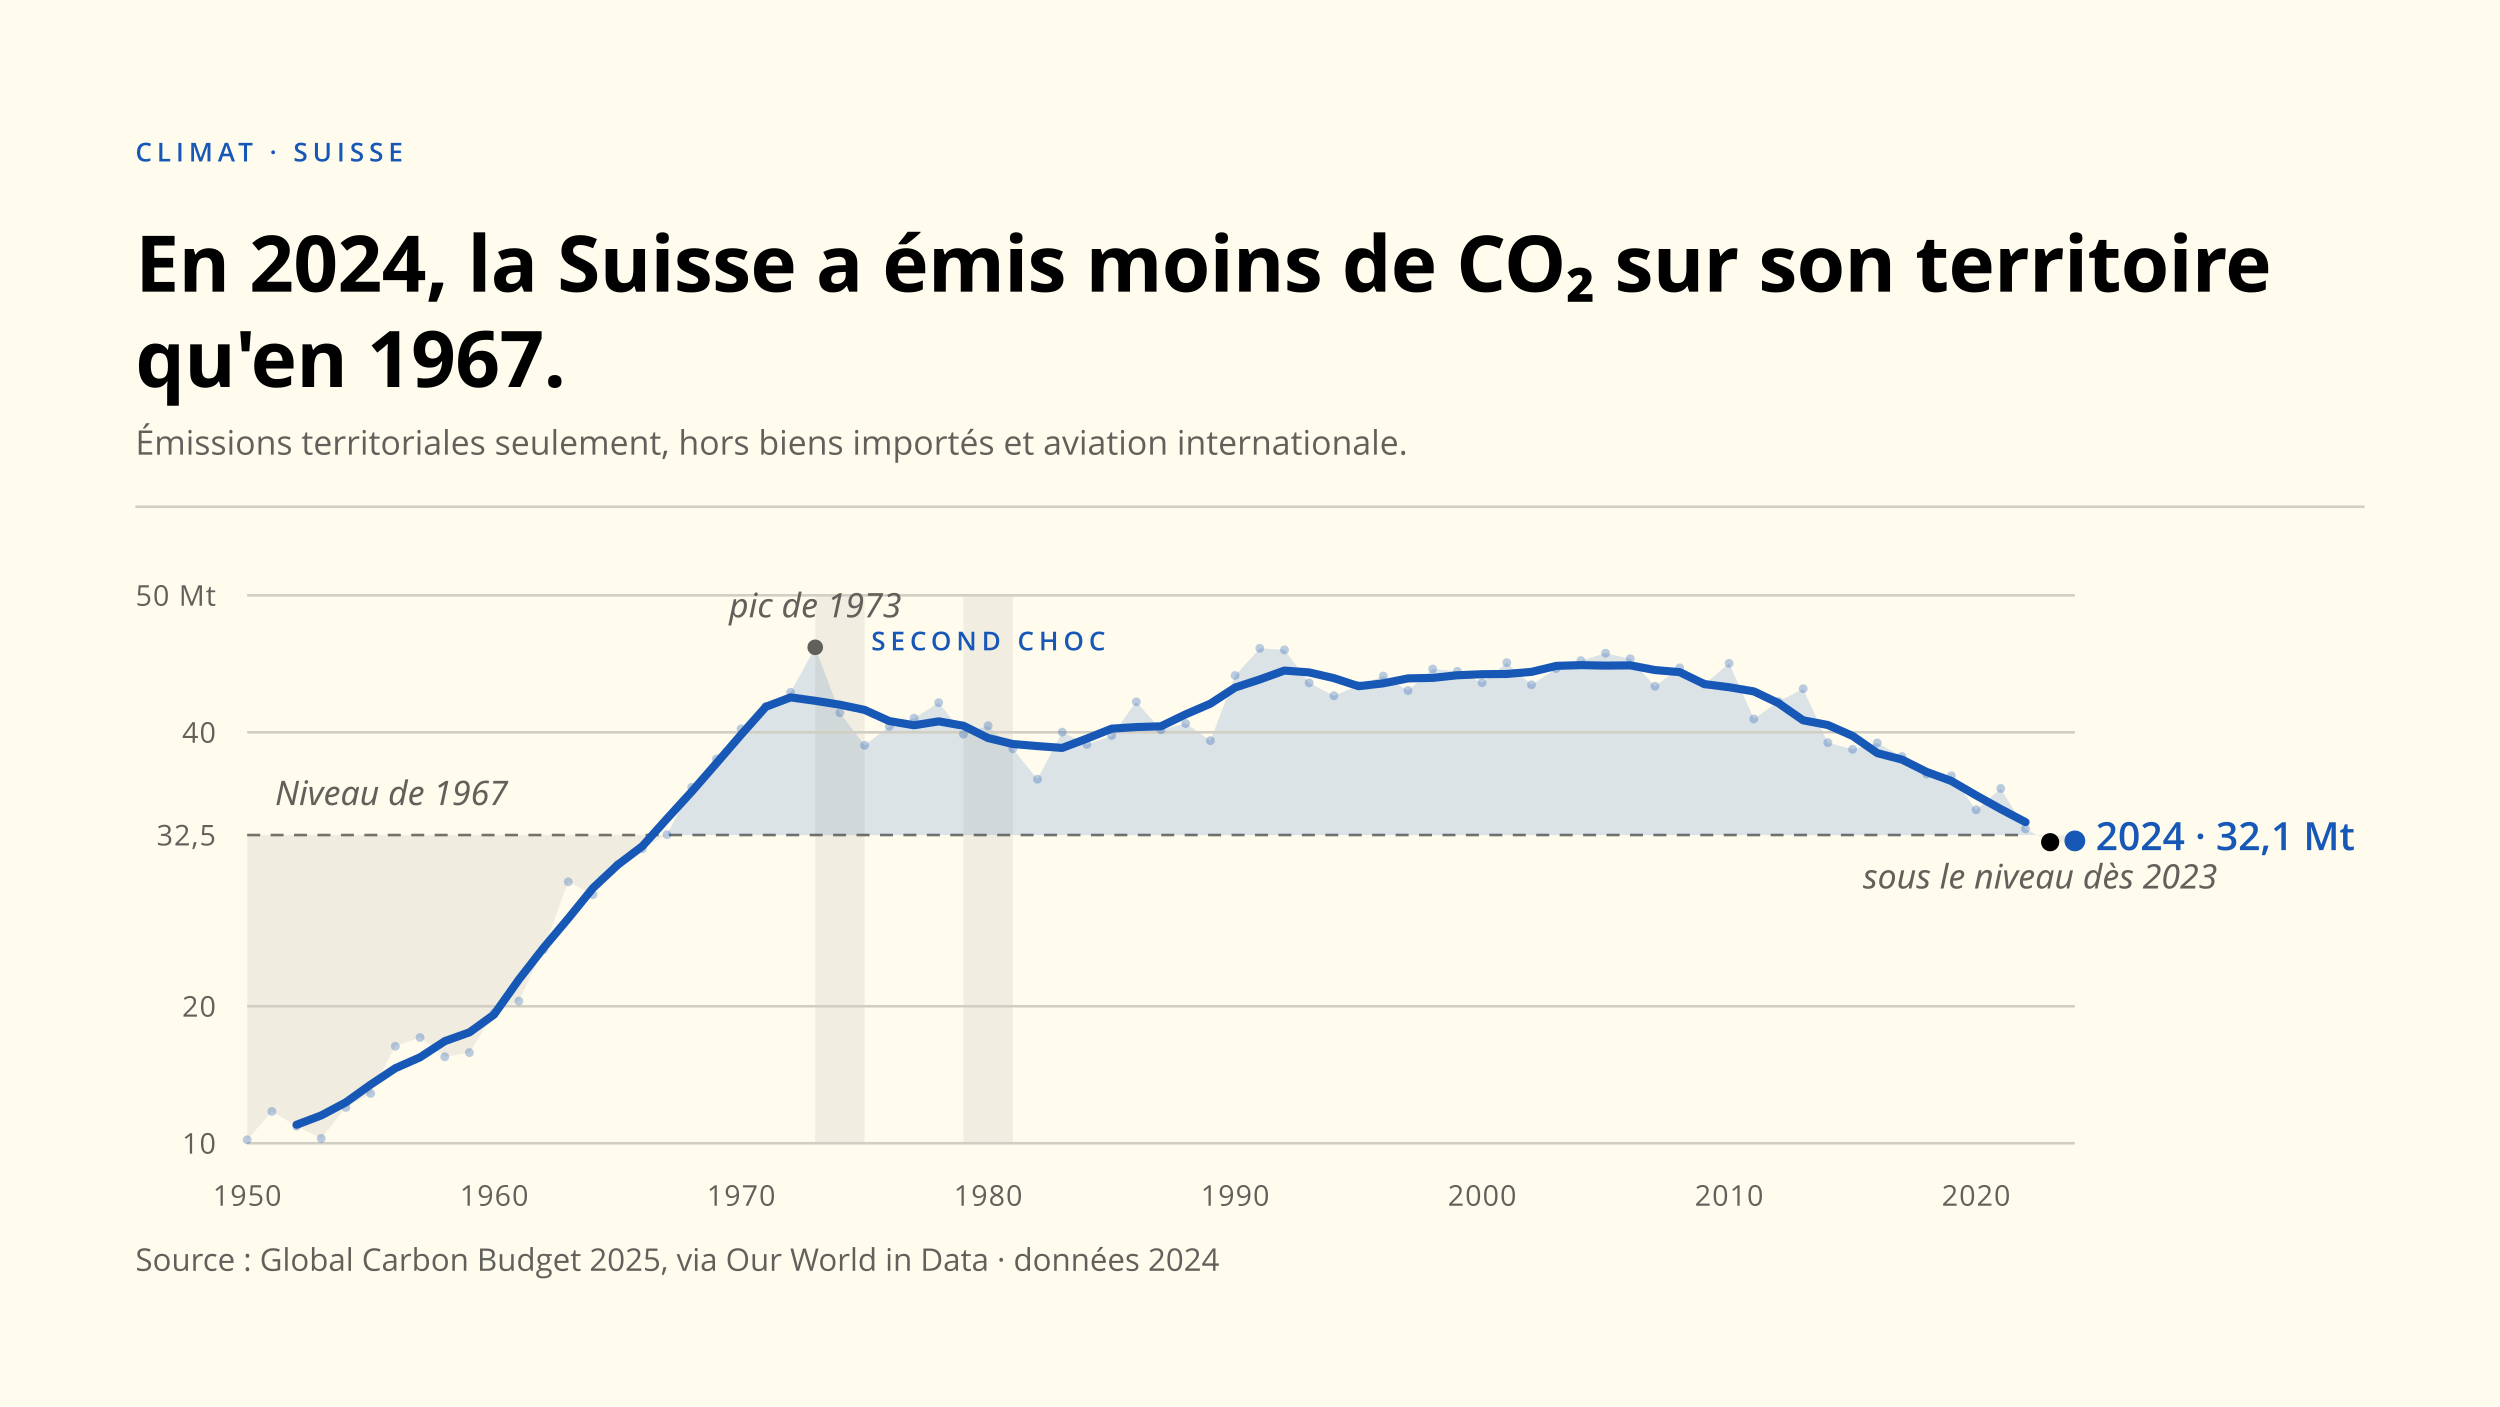
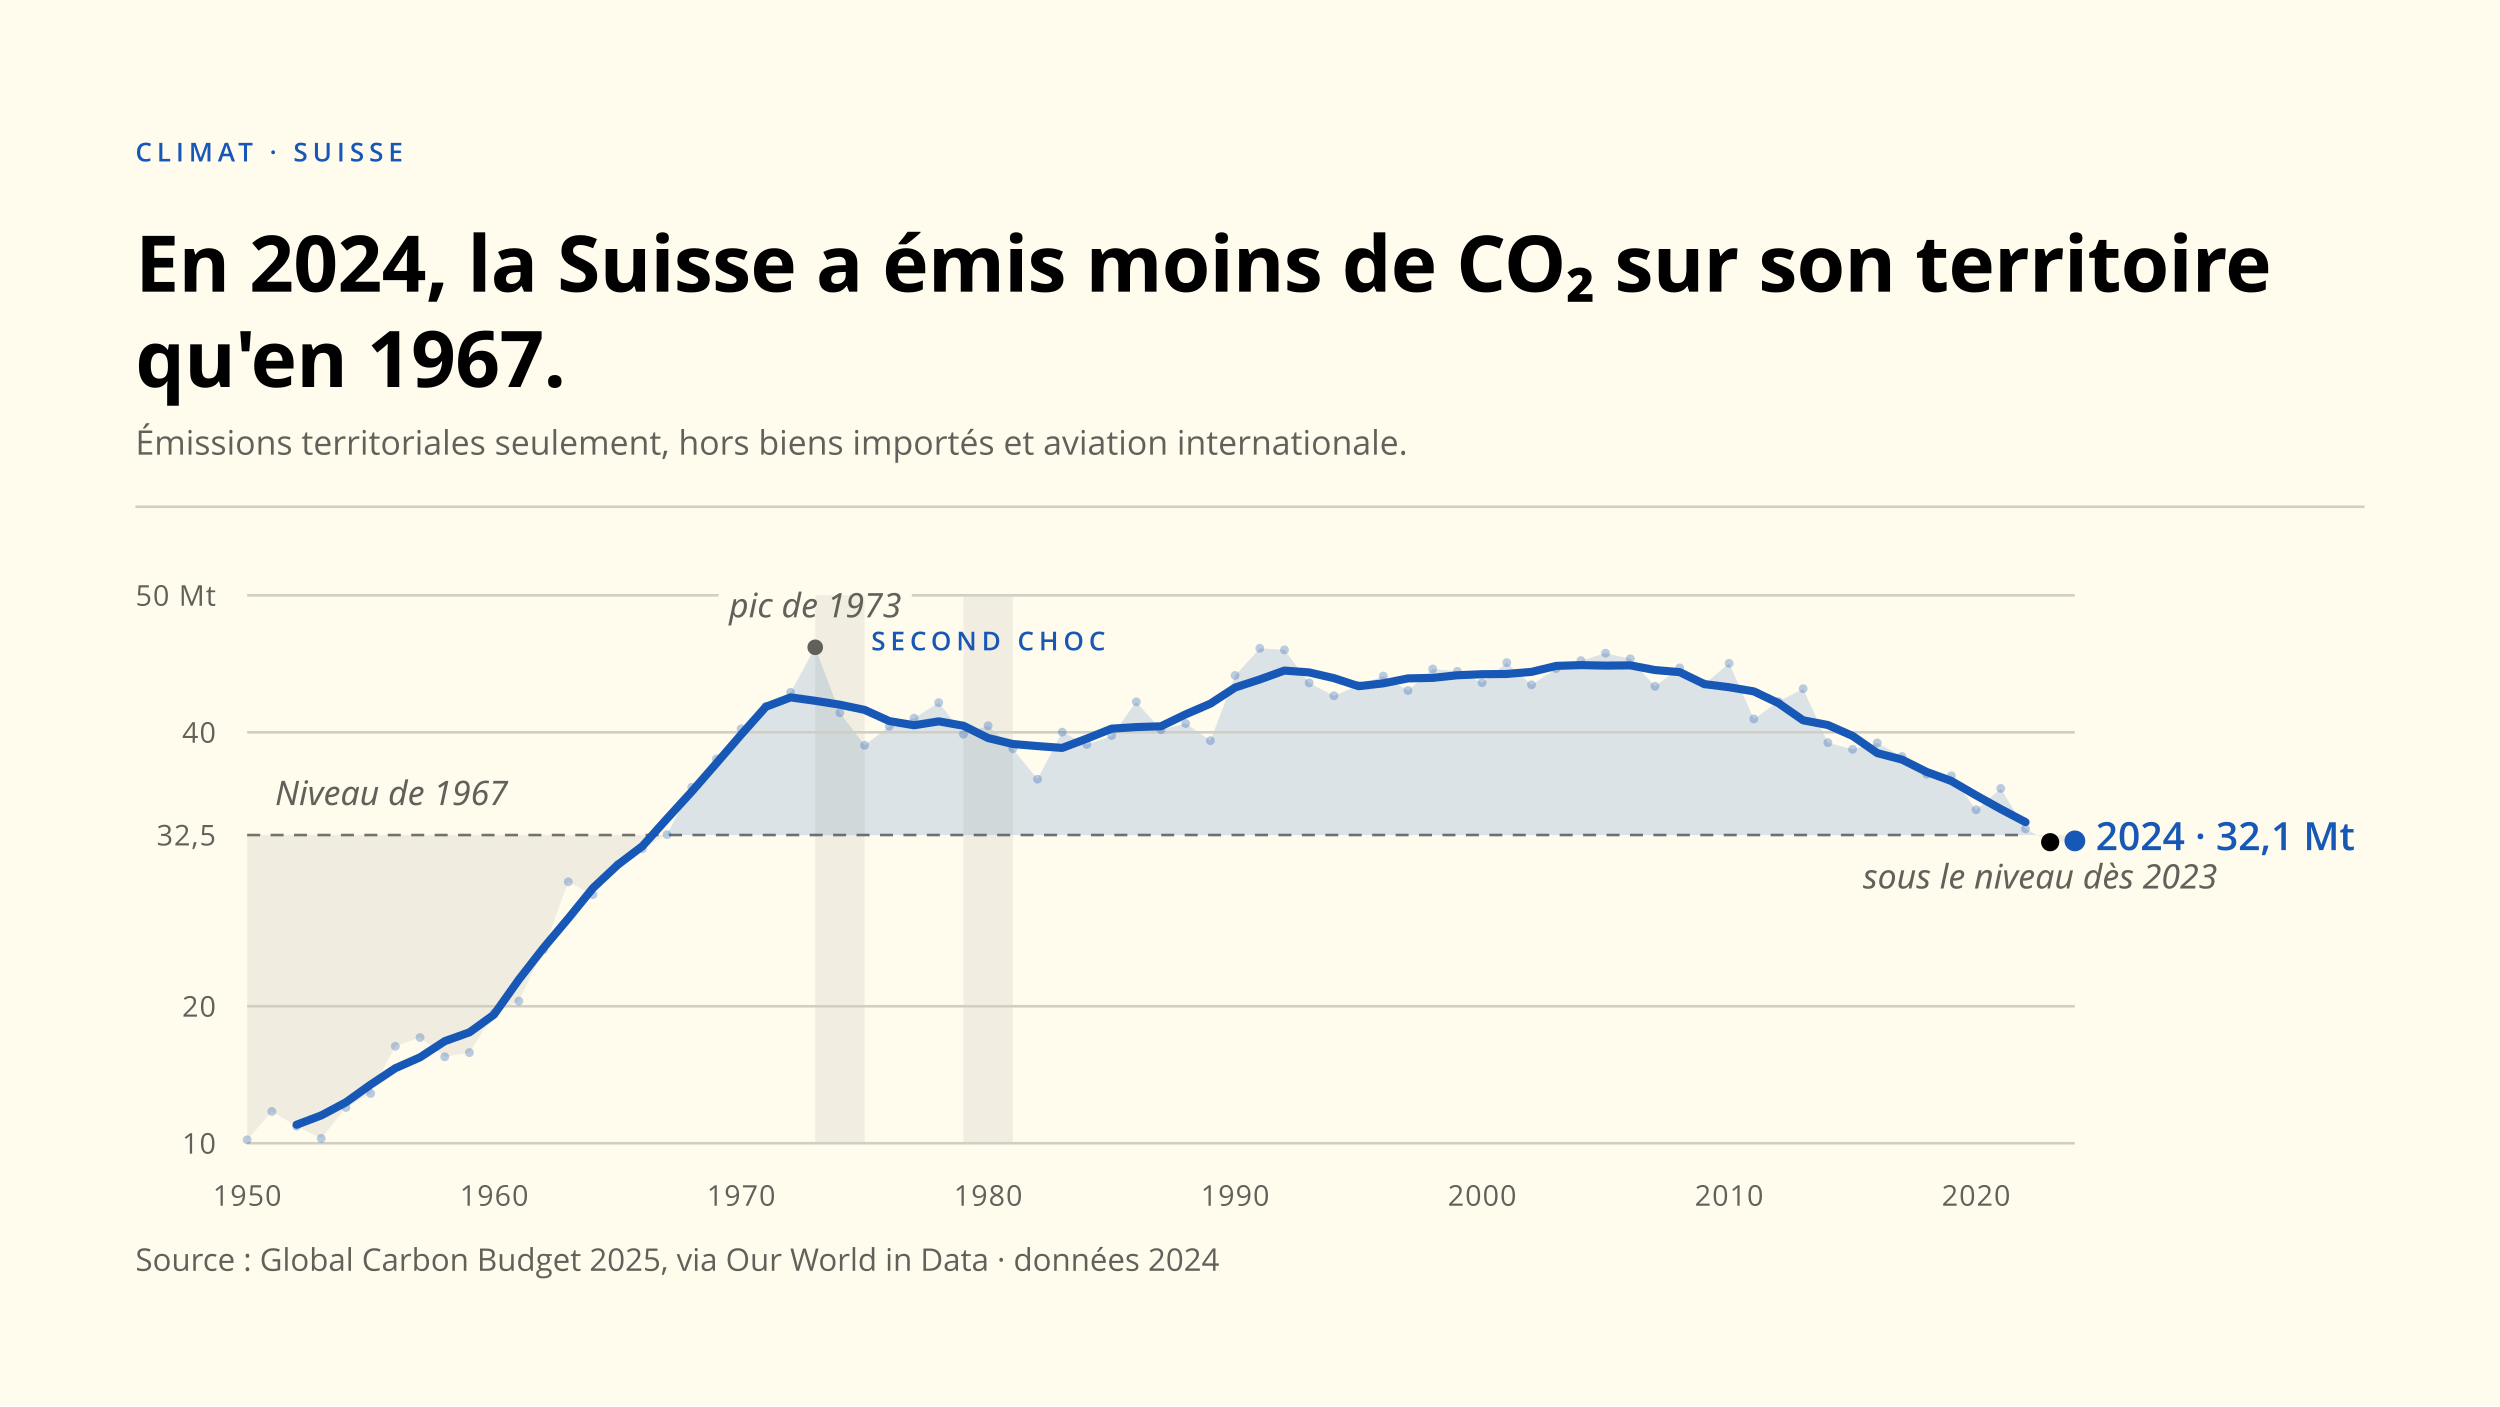
<svg xmlns="http://www.w3.org/2000/svg" width="960" height="540" viewBox="0 0 960 540" role="img">
  <defs>
    <clipPath id="above-ref">
      <rect x="94.905" y="228.601" width="701.845" height="92.049" />
    </clipPath>
    <clipPath id="below-ref">
      <rect x="94.905" y="320.651" width="701.845" height="118.349" />
    </clipPath>
  </defs>
  <rect x="0" y="0" width="960" height="540" fill="#FFFCEE" />
  <line x1="94.905" x2="777.265" y1="320.651" y2="320.651" stroke="#000000" stroke-width="1" stroke-dasharray="5 4" opacity="0.55" />
  <text x="52" y="62" fill="#1757B6" font-family="Open Sans" font-size="10" font-weight="600" letter-spacing="1.9" text-anchor="start">CLIMAT · SUISSE</text>
  <text x="52" y="112" fill="#000000" font-family="Merriweather" font-size="30" font-weight="700" font-style="normal" letter-spacing="-0.2" text-anchor="start">En 2024, la Suisse a émis moins de CO₂ sur son territoire</text>
  <text x="52" y="148.601" fill="#000000" font-family="Merriweather" font-size="30" font-weight="700" font-style="normal" letter-spacing="-0.2" text-anchor="start">qu'en 1967.</text>
  <text x="52" y="174.601" fill="#61605a" font-family="Open Sans" font-size="13" font-weight="400" font-style="normal" text-anchor="start">Émissions territoriales seulement, hors biens importés et aviation internationale.</text>
  <line x1="52" x2="908" y1="194.601" y2="194.601" stroke="#d1cfc3" stroke-width="1" />
  <text x="52" y="488" fill="#61605a" font-family="Open Sans" font-size="12" font-weight="400" font-style="normal" text-anchor="start">Source : Global Carbon Budget 2025, via Our World in Data · données 2024</text>
  <rect x="313.046" y="228.601" width="18.969" height="210.399" fill="#61605a" opacity="0.09" />
  <rect x="369.952" y="228.601" width="18.969" height="210.399" fill="#61605a" opacity="0.09" />
  <g>
    <path d="M94.9,437.7L104.4,426.8L113.9,432.5L123.4,437.1L132.8,425.3L142.3,419.9L151.8,401.7L161.3,398.4L170.8,405.8L180.3,404.2L189.7,389L199.2,384.4L208.7,364.7L218.2,338.6L227.7,343.6L237.2,332L246.7,325.9L256.1,320.5L265.6,302.3L275.1,291.4L284.6,279.9L294.1,271.2L303.6,265.9L313,248.6L322.5,273.7L332,286.2L341.5,278.9L351,275.8L360.5,269.8L370,281.9L379.4,278.7L388.9,287.5L398.4,299.2L407.9,281.1L417.4,285.9L426.9,282.5L436.3,269.5L445.8,280.2L455.3,277.8L464.8,284.4L474.3,259.4L483.8,249L493.2,249.5L502.7,262.2L512.2,267.2L521.7,263.2L531.2,259.6L540.7,265.2L550.2,256.9L559.6,257.8L569.1,262.2L578.6,254.5L588.1,263L597.6,256.7L607.1,253.7L616.5,250.8L626,253L635.5,263.5L645,256.5L654.5,262.7L664,254.7L673.5,276.1L682.9,269.4L692.4,264.5L701.9,285.2L711.4,287.7L720.9,285.3L730.4,290.5L739.8,297.3L749.3,297.9L758.8,311L768.3,302.8L777.8,318.3L787.3,323.4L796.7,322.9L796.7,320.7L787.3,320.7L777.8,320.7L768.3,320.7L758.8,320.7L749.3,320.7L739.8,320.7L730.4,320.7L720.9,320.7L711.4,320.7L701.9,320.7L692.4,320.7L682.9,320.7L673.5,320.7L664,320.7L654.5,320.7L645,320.7L635.5,320.7L626,320.7L616.5,320.7L607.1,320.7L597.6,320.7L588.1,320.7L578.6,320.7L569.1,320.7L559.6,320.7L550.2,320.7L540.7,320.7L531.2,320.7L521.7,320.7L512.2,320.7L502.7,320.7L493.2,320.7L483.8,320.7L474.3,320.7L464.8,320.7L455.3,320.7L445.8,320.7L436.3,320.7L426.9,320.7L417.4,320.7L407.9,320.7L398.4,320.7L388.9,320.7L379.4,320.7L370,320.7L360.5,320.7L351,320.7L341.5,320.7L332,320.7L322.5,320.7L313,320.7L303.6,320.7L294.1,320.7L284.6,320.7L275.1,320.7L265.6,320.7L256.1,320.7L246.7,320.7L237.2,320.7L227.7,320.7L218.2,320.7L208.7,320.7L199.2,320.7L189.7,320.7L180.3,320.7L170.8,320.7L161.3,320.7L151.8,320.7L142.3,320.7L132.8,320.7L123.4,320.7L113.9,320.7L104.4,320.7L94.9,320.7Z" fill="#1757B6" opacity="0.15" clip-path="url(#above-ref)" />
    <path d="M94.9,437.7L104.4,426.8L113.9,432.5L123.4,437.1L132.8,425.3L142.3,419.9L151.8,401.7L161.3,398.4L170.8,405.8L180.3,404.2L189.7,389L199.2,384.4L208.7,364.7L218.2,338.6L227.7,343.6L237.2,332L246.7,325.9L256.1,320.5L265.6,302.3L275.1,291.4L284.6,279.9L294.1,271.2L303.6,265.9L313,248.6L322.5,273.7L332,286.2L341.5,278.9L351,275.8L360.5,269.8L370,281.9L379.4,278.7L388.9,287.5L398.4,299.2L407.9,281.1L417.4,285.9L426.9,282.5L436.3,269.5L445.8,280.2L455.3,277.8L464.8,284.4L474.3,259.4L483.8,249L493.2,249.5L502.7,262.2L512.2,267.2L521.7,263.2L531.2,259.6L540.7,265.2L550.2,256.9L559.6,257.8L569.1,262.2L578.6,254.5L588.1,263L597.6,256.7L607.1,253.7L616.5,250.8L626,253L635.5,263.5L645,256.5L654.5,262.7L664,254.7L673.5,276.1L682.9,269.4L692.4,264.5L701.9,285.2L711.4,287.7L720.9,285.3L730.4,290.5L739.8,297.3L749.3,297.9L758.8,311L768.3,302.8L777.8,318.3L787.3,323.4L796.7,322.9L796.7,320.7L787.3,320.7L777.8,320.7L768.3,320.7L758.8,320.7L749.3,320.7L739.8,320.7L730.4,320.7L720.9,320.7L711.4,320.7L701.9,320.7L692.4,320.7L682.9,320.7L673.5,320.7L664,320.7L654.5,320.7L645,320.7L635.5,320.7L626,320.7L616.5,320.7L607.1,320.7L597.6,320.7L588.1,320.7L578.6,320.7L569.1,320.7L559.6,320.7L550.2,320.7L540.7,320.7L531.2,320.7L521.7,320.7L512.2,320.7L502.7,320.7L493.2,320.7L483.8,320.7L474.3,320.7L464.8,320.7L455.3,320.7L445.8,320.7L436.3,320.7L426.9,320.7L417.4,320.7L407.9,320.7L398.4,320.7L388.9,320.7L379.4,320.7L370,320.7L360.5,320.7L351,320.7L341.5,320.7L332,320.7L322.5,320.7L313,320.7L303.6,320.7L294.1,320.7L284.6,320.7L275.1,320.7L265.6,320.7L256.1,320.7L246.7,320.7L237.2,320.7L227.7,320.7L218.2,320.7L208.7,320.7L199.2,320.7L189.7,320.7L180.3,320.7L170.8,320.7L161.3,320.7L151.8,320.7L142.3,320.7L132.8,320.7L123.4,320.7L113.9,320.7L104.4,320.7L94.9,320.7Z" fill="#61605a" opacity="0.1" clip-path="url(#below-ref)" />
  </g>
  <g>
    <line x1="94.905" x2="796.75" y1="439" y2="439" stroke="#d1cfc3" stroke-width="1" />
    <text x="82.905" y="443" fill="#61605a" font-family="Open Sans" font-size="11" font-weight="500" letter-spacing="0.4" text-anchor="end">10</text>
  </g>
  <g>
    <line x1="94.905" x2="796.75" y1="386.4" y2="386.4" stroke="#d1cfc3" stroke-width="1" />
    <text x="82.905" y="390.4" fill="#61605a" font-family="Open Sans" font-size="11" font-weight="500" letter-spacing="0.4" text-anchor="end">20</text>
  </g>
  <g>
    <text x="82.905" y="324.651" fill="#61605a" font-family="Open Sans" font-size="11" font-weight="500" letter-spacing="0.4" text-anchor="end">32,5</text>
  </g>
  <g>
    <line x1="94.905" x2="796.75" y1="281.201" y2="281.201" stroke="#d1cfc3" stroke-width="1" />
    <text x="82.905" y="285.201" fill="#61605a" font-family="Open Sans" font-size="11" font-weight="500" letter-spacing="0.4" text-anchor="end">40</text>
  </g>
  <g>
-     <line x1="94.905" x2="796.75" y1="228.601" y2="228.601" stroke="#d1cfc3" stroke-width="1" />
+     <line x1="94.905" x2="275.947" y1="228.601" y2="228.601" stroke="#d1cfc3" stroke-width="1" />
+     <line x1="350.144" x2="796.75" y1="228.601" y2="228.601" stroke="#d1cfc3" stroke-width="1" />
    <text x="82.905" y="232.601" fill="#61605a" font-family="Open Sans" font-size="11" font-weight="500" letter-spacing="0.4" text-anchor="end">50 Mt</text>
  </g>
  <text x="94.905" y="463" fill="#61605a" font-family="Open Sans" font-size="11" font-weight="500" letter-spacing="0.4" text-anchor="middle">1950</text>
  <text x="189.749" y="463" fill="#61605a" font-family="Open Sans" font-size="11" font-weight="500" letter-spacing="0.4" text-anchor="middle">1960</text>
  <text x="284.592" y="463" fill="#61605a" font-family="Open Sans" font-size="11" font-weight="500" letter-spacing="0.4" text-anchor="middle">1970</text>
  <text x="379.436" y="463" fill="#61605a" font-family="Open Sans" font-size="11" font-weight="500" letter-spacing="0.4" text-anchor="middle">1980</text>
  <text x="474.28" y="463" fill="#61605a" font-family="Open Sans" font-size="11" font-weight="500" letter-spacing="0.4" text-anchor="middle">1990</text>
  <text x="569.124" y="463" fill="#61605a" font-family="Open Sans" font-size="11" font-weight="500" letter-spacing="0.4" text-anchor="middle">2000</text>
  <text x="663.968" y="463" fill="#61605a" font-family="Open Sans" font-size="11" font-weight="500" letter-spacing="0.4" text-anchor="middle">2010</text>
  <text x="758.812" y="463" fill="#61605a" font-family="Open Sans" font-size="11" font-weight="500" letter-spacing="0.4" text-anchor="middle">2020</text>
  <g>
    <circle cx="94.905" cy="437.679" r="1.7" fill="#1757B6" opacity="0.3" />
    <circle cx="104.389" cy="426.794" r="1.7" fill="#1757B6" opacity="0.3" />
    <circle cx="113.873" cy="432.482" r="1.7" fill="#1757B6" opacity="0.3" />
    <circle cx="123.358" cy="437.15" r="1.7" fill="#1757B6" opacity="0.3" />
    <circle cx="132.842" cy="425.264" r="1.7" fill="#1757B6" opacity="0.3" />
    <circle cx="142.327" cy="419.893" r="1.7" fill="#1757B6" opacity="0.3" />
    <circle cx="151.811" cy="401.744" r="1.7" fill="#1757B6" opacity="0.3" />
    <circle cx="161.295" cy="398.414" r="1.7" fill="#1757B6" opacity="0.3" />
    <circle cx="170.78" cy="405.826" r="1.7" fill="#1757B6" opacity="0.3" />
    <circle cx="180.264" cy="404.198" r="1.7" fill="#1757B6" opacity="0.3" />
    <circle cx="189.749" cy="388.961" r="1.7" fill="#1757B6" opacity="0.3" />
    <circle cx="199.233" cy="384.425" r="1.7" fill="#1757B6" opacity="0.3" />
    <circle cx="208.717" cy="364.652" r="1.7" fill="#1757B6" opacity="0.3" />
    <circle cx="218.202" cy="338.613" r="1.7" fill="#1757B6" opacity="0.3" />
    <circle cx="227.686" cy="343.564" r="1.7" fill="#1757B6" opacity="0.3" />
    <circle cx="237.171" cy="332.013" r="1.7" fill="#1757B6" opacity="0.3" />
    <circle cx="246.655" cy="325.929" r="1.7" fill="#1757B6" opacity="0.3" />
    <circle cx="256.139" cy="320.509" r="1.7" fill="#1757B6" opacity="0.3" />
    <circle cx="265.624" cy="302.301" r="1.7" fill="#1757B6" opacity="0.3" />
    <circle cx="275.108" cy="291.435" r="1.7" fill="#1757B6" opacity="0.3" />
    <circle cx="284.592" cy="279.877" r="1.7" fill="#1757B6" opacity="0.3" />
    <circle cx="294.077" cy="271.24" r="1.7" fill="#1757B6" opacity="0.3" />
    <circle cx="303.561" cy="265.862" r="1.7" fill="#1757B6" opacity="0.3" />
    <circle cx="313.046" cy="248.563" r="1.7" fill="#1757B6" opacity="0.3" />
    <circle cx="322.53" cy="273.708" r="1.7" fill="#1757B6" opacity="0.3" />
    <circle cx="332.014" cy="286.201" r="1.7" fill="#1757B6" opacity="0.3" />
    <circle cx="341.499" cy="278.915" r="1.7" fill="#1757B6" opacity="0.3" />
    <circle cx="350.983" cy="275.779" r="1.7" fill="#1757B6" opacity="0.3" />
    <circle cx="360.468" cy="269.813" r="1.7" fill="#1757B6" opacity="0.3" />
    <circle cx="369.952" cy="281.948" r="1.7" fill="#1757B6" opacity="0.3" />
    <circle cx="379.436" cy="278.667" r="1.7" fill="#1757B6" opacity="0.3" />
    <circle cx="388.921" cy="287.503" r="1.7" fill="#1757B6" opacity="0.3" />
    <circle cx="398.405" cy="299.217" r="1.7" fill="#1757B6" opacity="0.3" />
    <circle cx="407.89" cy="281.145" r="1.7" fill="#1757B6" opacity="0.3" />
    <circle cx="417.374" cy="285.874" r="1.7" fill="#1757B6" opacity="0.3" />
    <circle cx="426.858" cy="282.451" r="1.7" fill="#1757B6" opacity="0.3" />
    <circle cx="436.343" cy="269.492" r="1.7" fill="#1757B6" opacity="0.3" />
    <circle cx="445.827" cy="280.243" r="1.7" fill="#1757B6" opacity="0.3" />
    <circle cx="455.311" cy="277.836" r="1.7" fill="#1757B6" opacity="0.3" />
    <circle cx="464.796" cy="284.417" r="1.7" fill="#1757B6" opacity="0.3" />
    <circle cx="474.28" cy="259.379" r="1.7" fill="#1757B6" opacity="0.3" />
    <circle cx="483.765" cy="248.954" r="1.7" fill="#1757B6" opacity="0.3" />
    <circle cx="493.249" cy="249.546" r="1.7" fill="#1757B6" opacity="0.3" />
    <circle cx="502.733" cy="262.214" r="1.7" fill="#1757B6" opacity="0.3" />
    <circle cx="512.218" cy="267.167" r="1.7" fill="#1757B6" opacity="0.3" />
    <circle cx="521.702" cy="263.245" r="1.7" fill="#1757B6" opacity="0.3" />
    <circle cx="531.187" cy="259.599" r="1.7" fill="#1757B6" opacity="0.3" />
    <circle cx="540.671" cy="265.177" r="1.7" fill="#1757B6" opacity="0.3" />
    <circle cx="550.155" cy="256.887" r="1.7" fill="#1757B6" opacity="0.3" />
    <circle cx="559.64" cy="257.812" r="1.7" fill="#1757B6" opacity="0.3" />
    <circle cx="569.124" cy="262.157" r="1.7" fill="#1757B6" opacity="0.3" />
    <circle cx="578.609" cy="254.455" r="1.7" fill="#1757B6" opacity="0.3" />
    <circle cx="588.093" cy="262.964" r="1.7" fill="#1757B6" opacity="0.3" />
    <circle cx="597.577" cy="256.739" r="1.7" fill="#1757B6" opacity="0.3" />
    <circle cx="607.062" cy="253.685" r="1.7" fill="#1757B6" opacity="0.3" />
    <circle cx="616.546" cy="250.819" r="1.7" fill="#1757B6" opacity="0.3" />
    <circle cx="626.031" cy="252.982" r="1.7" fill="#1757B6" opacity="0.3" />
    <circle cx="635.515" cy="263.531" r="1.7" fill="#1757B6" opacity="0.3" />
    <circle cx="644.999" cy="256.475" r="1.7" fill="#1757B6" opacity="0.3" />
    <circle cx="654.484" cy="262.655" r="1.7" fill="#1757B6" opacity="0.3" />
    <circle cx="663.968" cy="254.724" r="1.7" fill="#1757B6" opacity="0.3" />
    <circle cx="673.452" cy="276.082" r="1.7" fill="#1757B6" opacity="0.3" />
    <circle cx="682.937" cy="269.407" r="1.7" fill="#1757B6" opacity="0.3" />
    <circle cx="692.421" cy="264.459" r="1.7" fill="#1757B6" opacity="0.3" />
    <circle cx="701.906" cy="285.177" r="1.7" fill="#1757B6" opacity="0.3" />
    <circle cx="711.39" cy="287.744" r="1.7" fill="#1757B6" opacity="0.3" />
    <circle cx="720.874" cy="285.279" r="1.7" fill="#1757B6" opacity="0.3" />
    <circle cx="730.359" cy="290.49" r="1.7" fill="#1757B6" opacity="0.3" />
    <circle cx="739.843" cy="297.27" r="1.7" fill="#1757B6" opacity="0.3" />
    <circle cx="749.328" cy="297.916" r="1.7" fill="#1757B6" opacity="0.3" />
    <circle cx="758.812" cy="310.955" r="1.7" fill="#1757B6" opacity="0.3" />
    <circle cx="768.296" cy="302.754" r="1.7" fill="#1757B6" opacity="0.3" />
    <circle cx="777.781" cy="318.281" r="1.7" fill="#1757B6" opacity="0.3" />
    <circle cx="787.265" cy="323.399" r="1.7" fill="#1757B6" opacity="0.3" />
    <circle cx="796.75" cy="322.904" r="1.7" fill="#1757B6" opacity="0.3" />
    <path d="M113.9,431.9L123.4,428.3L132.8,423.3L142.3,416.5L151.8,410.2L161.3,406L170.8,399.8L180.3,396.4L189.7,389.6L199.2,376.2L208.7,364L218.2,352.7L227.7,341L237.2,332.1L246.7,324.9L256.1,314.4L265.6,304L275.1,293.1L284.6,282.1L294.1,271.4L303.6,267.8L313,269.1L322.5,270.6L332,272.6L341.5,276.9L351,278.5L360.5,277L370,278.7L379.4,283.4L388.9,285.7L398.4,286.5L407.9,287.2L417.4,283.6L426.9,279.8L436.3,279.2L445.8,278.9L455.3,274.3L464.8,270.2L474.3,264L483.8,260.9L493.2,257.5L502.7,258.2L512.2,260.4L521.7,263.5L531.2,262.4L540.7,260.5L550.2,260.3L559.6,259.3L569.1,258.9L578.6,258.8L588.1,258L597.6,255.7L607.1,255.4L616.5,255.6L626,255.5L635.5,257.3L645,258.1L654.5,262.7L664,263.9L673.5,265.5L682.9,270L692.4,276.6L701.9,278.4L711.4,282.6L720.9,289.2L730.4,291.7L739.8,296.4L749.3,299.9L758.8,305.4L768.3,310.7L777.8,315.7" fill="none" stroke="#1757B6" stroke-width="3.125" stroke-linejoin="round" stroke-linecap="round" />
  </g>
  <circle cx="313.046" cy="248.563" r="3" fill="#61605a" />
  <circle cx="796.75" cy="322.904" r="4" fill="#1757B6" />
  <circle cx="787.265" cy="323.399" r="3.5" fill="#000000" />
  <text x="334.548" y="249.74" fill="#1757B6" font-family="Open Sans" font-size="10" font-weight="600" font-style="normal" letter-spacing="1.9">SECOND CHOC</text>
  <text x="715.371" y="341.182" fill="#61605a" font-family="Merriweather" font-size="13" font-weight="400" font-style="italic" letter-spacing="0">sous le niveau dès 2023</text>
  <text x="105.621" y="309.141" fill="#61605a" font-family="Merriweather" font-size="13" font-weight="400" font-style="italic" letter-spacing="0">Niveau de 1967</text>
  <text x="279.947" y="237.053" fill="#61605a" font-family="Merriweather" font-size="13" font-weight="400" font-style="italic" letter-spacing="0">pic de 1973</text>
  <text x="804.75" y="326.456" fill="#1757B6" font-family="Open Sans" font-size="15" font-weight="600" font-style="normal" letter-spacing="0">2024 · 32,1 Mt</text>
</svg>
